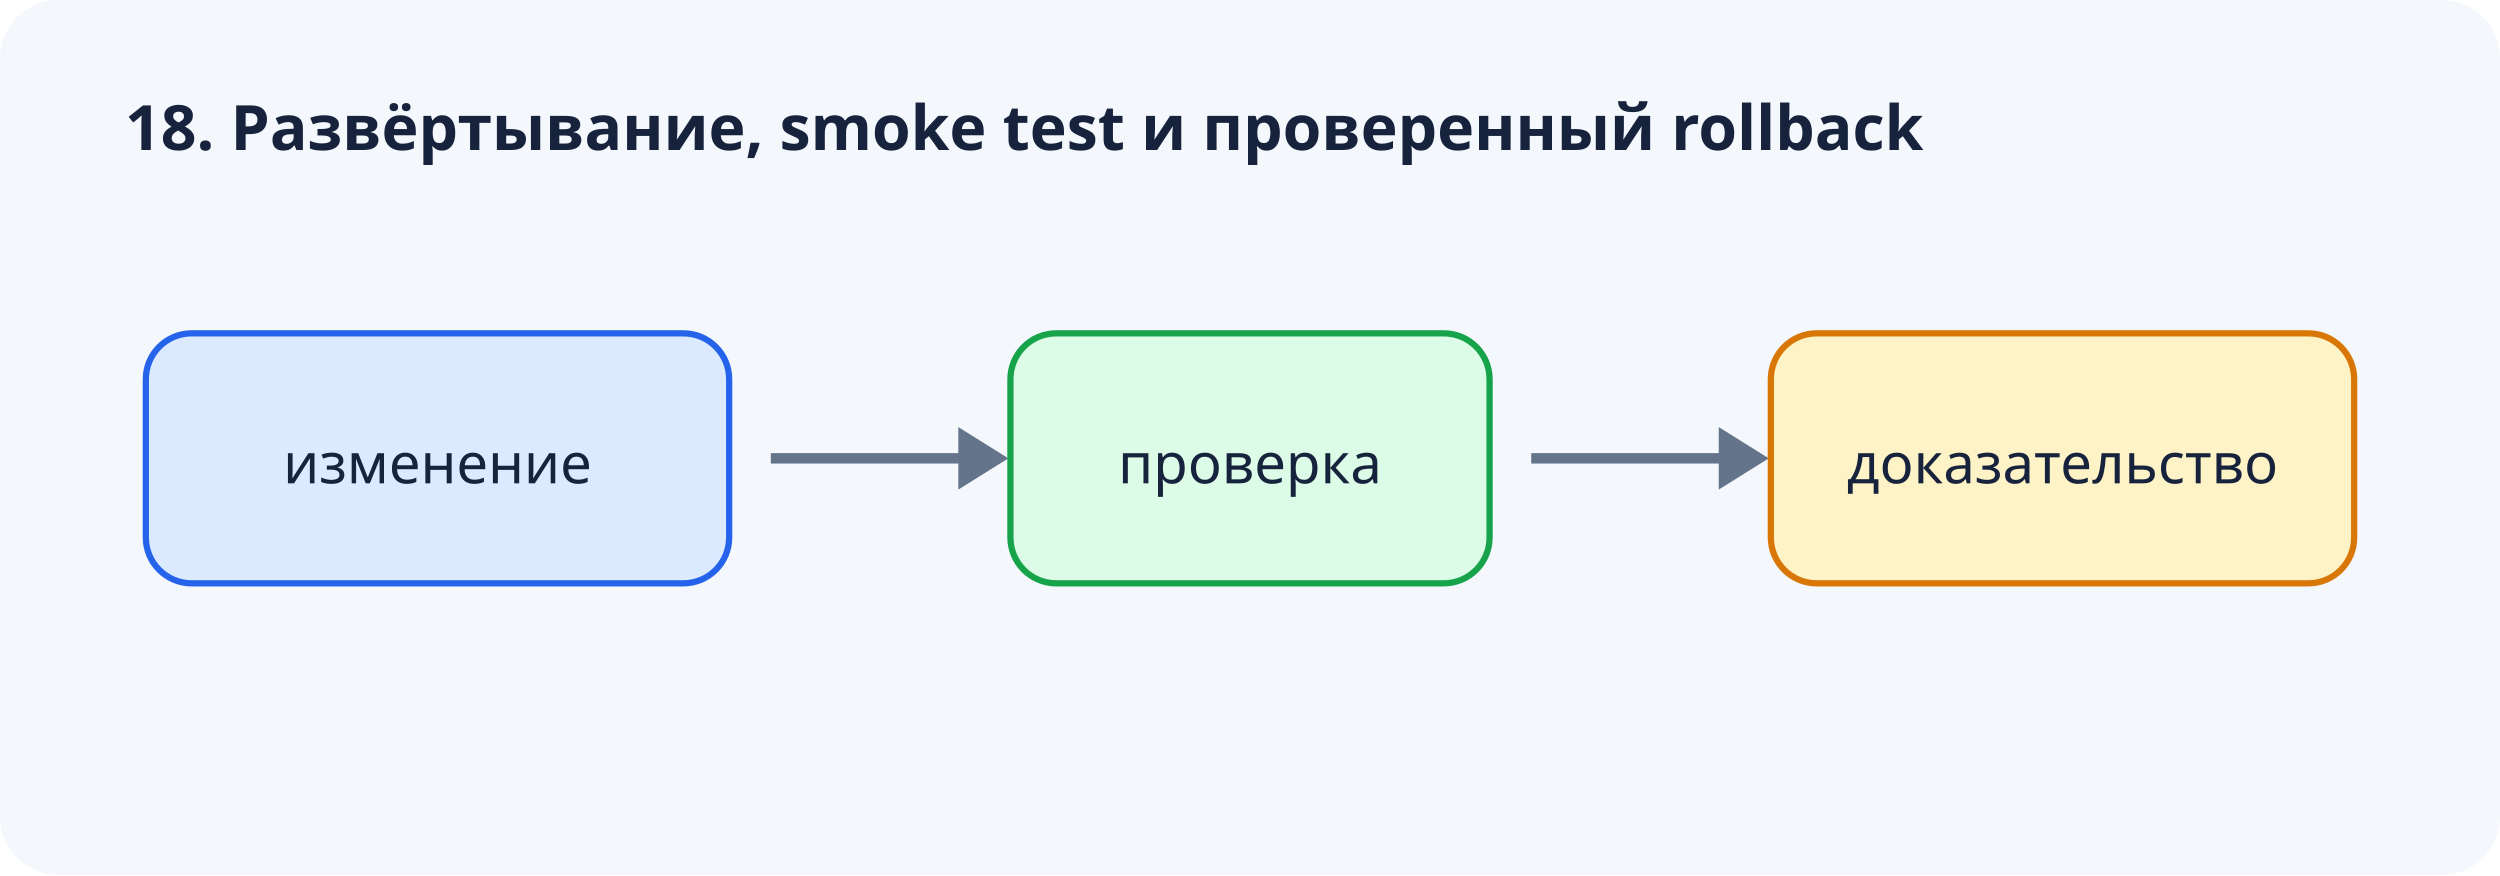
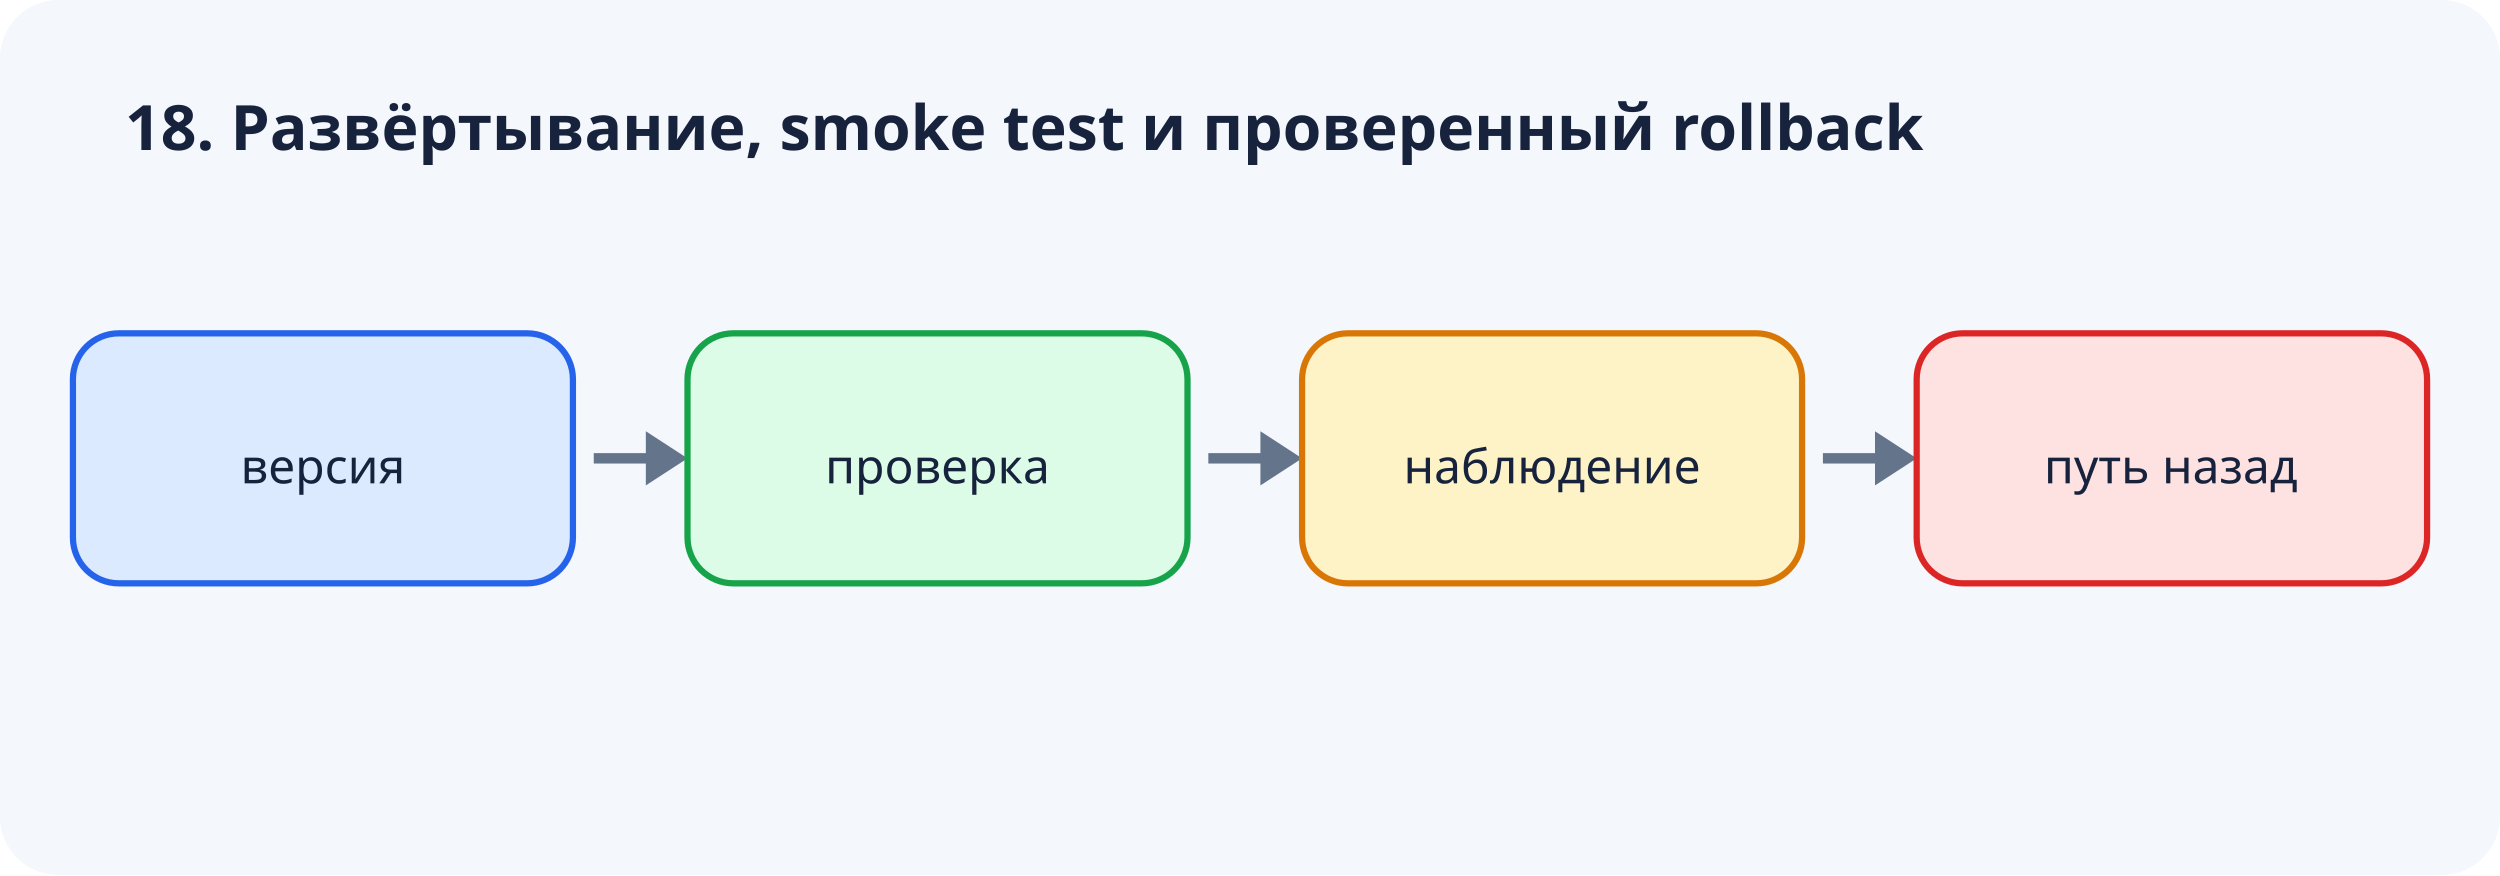
<svg xmlns="http://www.w3.org/2000/svg" width="1200" height="420" viewBox="0 0 1200 420" role="img" aria-labelledby="title desc">
  <rect width="1200" height="420" rx="28" fill="#f4f7fb" />
  <text x="60" y="72" font-family="system-ui,sans-serif" font-size="30" font-weight="700" fill="#17233c">18. Развёртывание, smoke test и проверенный rollback</text>
-   <g font-family="system-ui,sans-serif" font-size="27" text-anchor="middle">
-     <rect x="70" y="160" width="280" height="120" rx="22" fill="#dbeafe" stroke="#2563eb" stroke-width="3" />
-     <text x="210" y="232" fill="#17233c">изменение</text>
-     <path d="M370 220h100" stroke="#64748b" stroke-width="5" />
-     <path d="m460 205 24 15-24 15" fill="#64748b" />
-     <rect x="485" y="160" width="230" height="120" rx="22" fill="#dcfce7" stroke="#16a34a" stroke-width="3" />
-     <text x="600" y="232" fill="#17233c">проверка</text>
-     <path d="M735 220h100" stroke="#64748b" stroke-width="5" />
-     <path d="m825 205 24 15-24 15" fill="#64748b" />
-     <rect x="850" y="160" width="280" height="120" rx="22" fill="#fef3c7" stroke="#d97706" stroke-width="3" />
-     <text x="990" y="232" fill="#17233c">доказательство</text>
+   <g font-family="system-ui,sans-serif" font-size="23" text-anchor="middle">
+     <rect x="35" y="160" width="240" height="120" rx="22" fill="#dbeafe" stroke="#2563eb" stroke-width="3" />
+     <text x="155" y="232" fill="#17233c">версия</text>
+     <path d="M285 220h35" stroke="#64748b" stroke-width="5" />
+     <path d="m310 207 20 13-20 13" fill="#64748b" />
+     <rect x="330" y="160" width="240" height="120" rx="22" fill="#dcfce7" stroke="#16a34a" stroke-width="3" />
+     <text x="450" y="232" fill="#17233c">проверка</text>
+     <path d="M580 220h35" stroke="#64748b" stroke-width="5" />
+     <path d="m605 207 20 13-20 13" fill="#64748b" />
+     <rect x="625" y="160" width="240" height="120" rx="22" fill="#fef3c7" stroke="#d97706" stroke-width="3" />
+     <text x="745" y="232" fill="#17233c">наблюдение</text>
+     <path d="M875 220h35" stroke="#64748b" stroke-width="5" />
+     <path d="m900 207 20 13-20 13" fill="#64748b" />
+     <rect x="920" y="160" width="245" height="120" rx="22" fill="#fee2e2" stroke="#dc2626" stroke-width="3" />
+     <text x="1042" y="232" fill="#17233c">путь назад</text>
  </g>
</svg>
